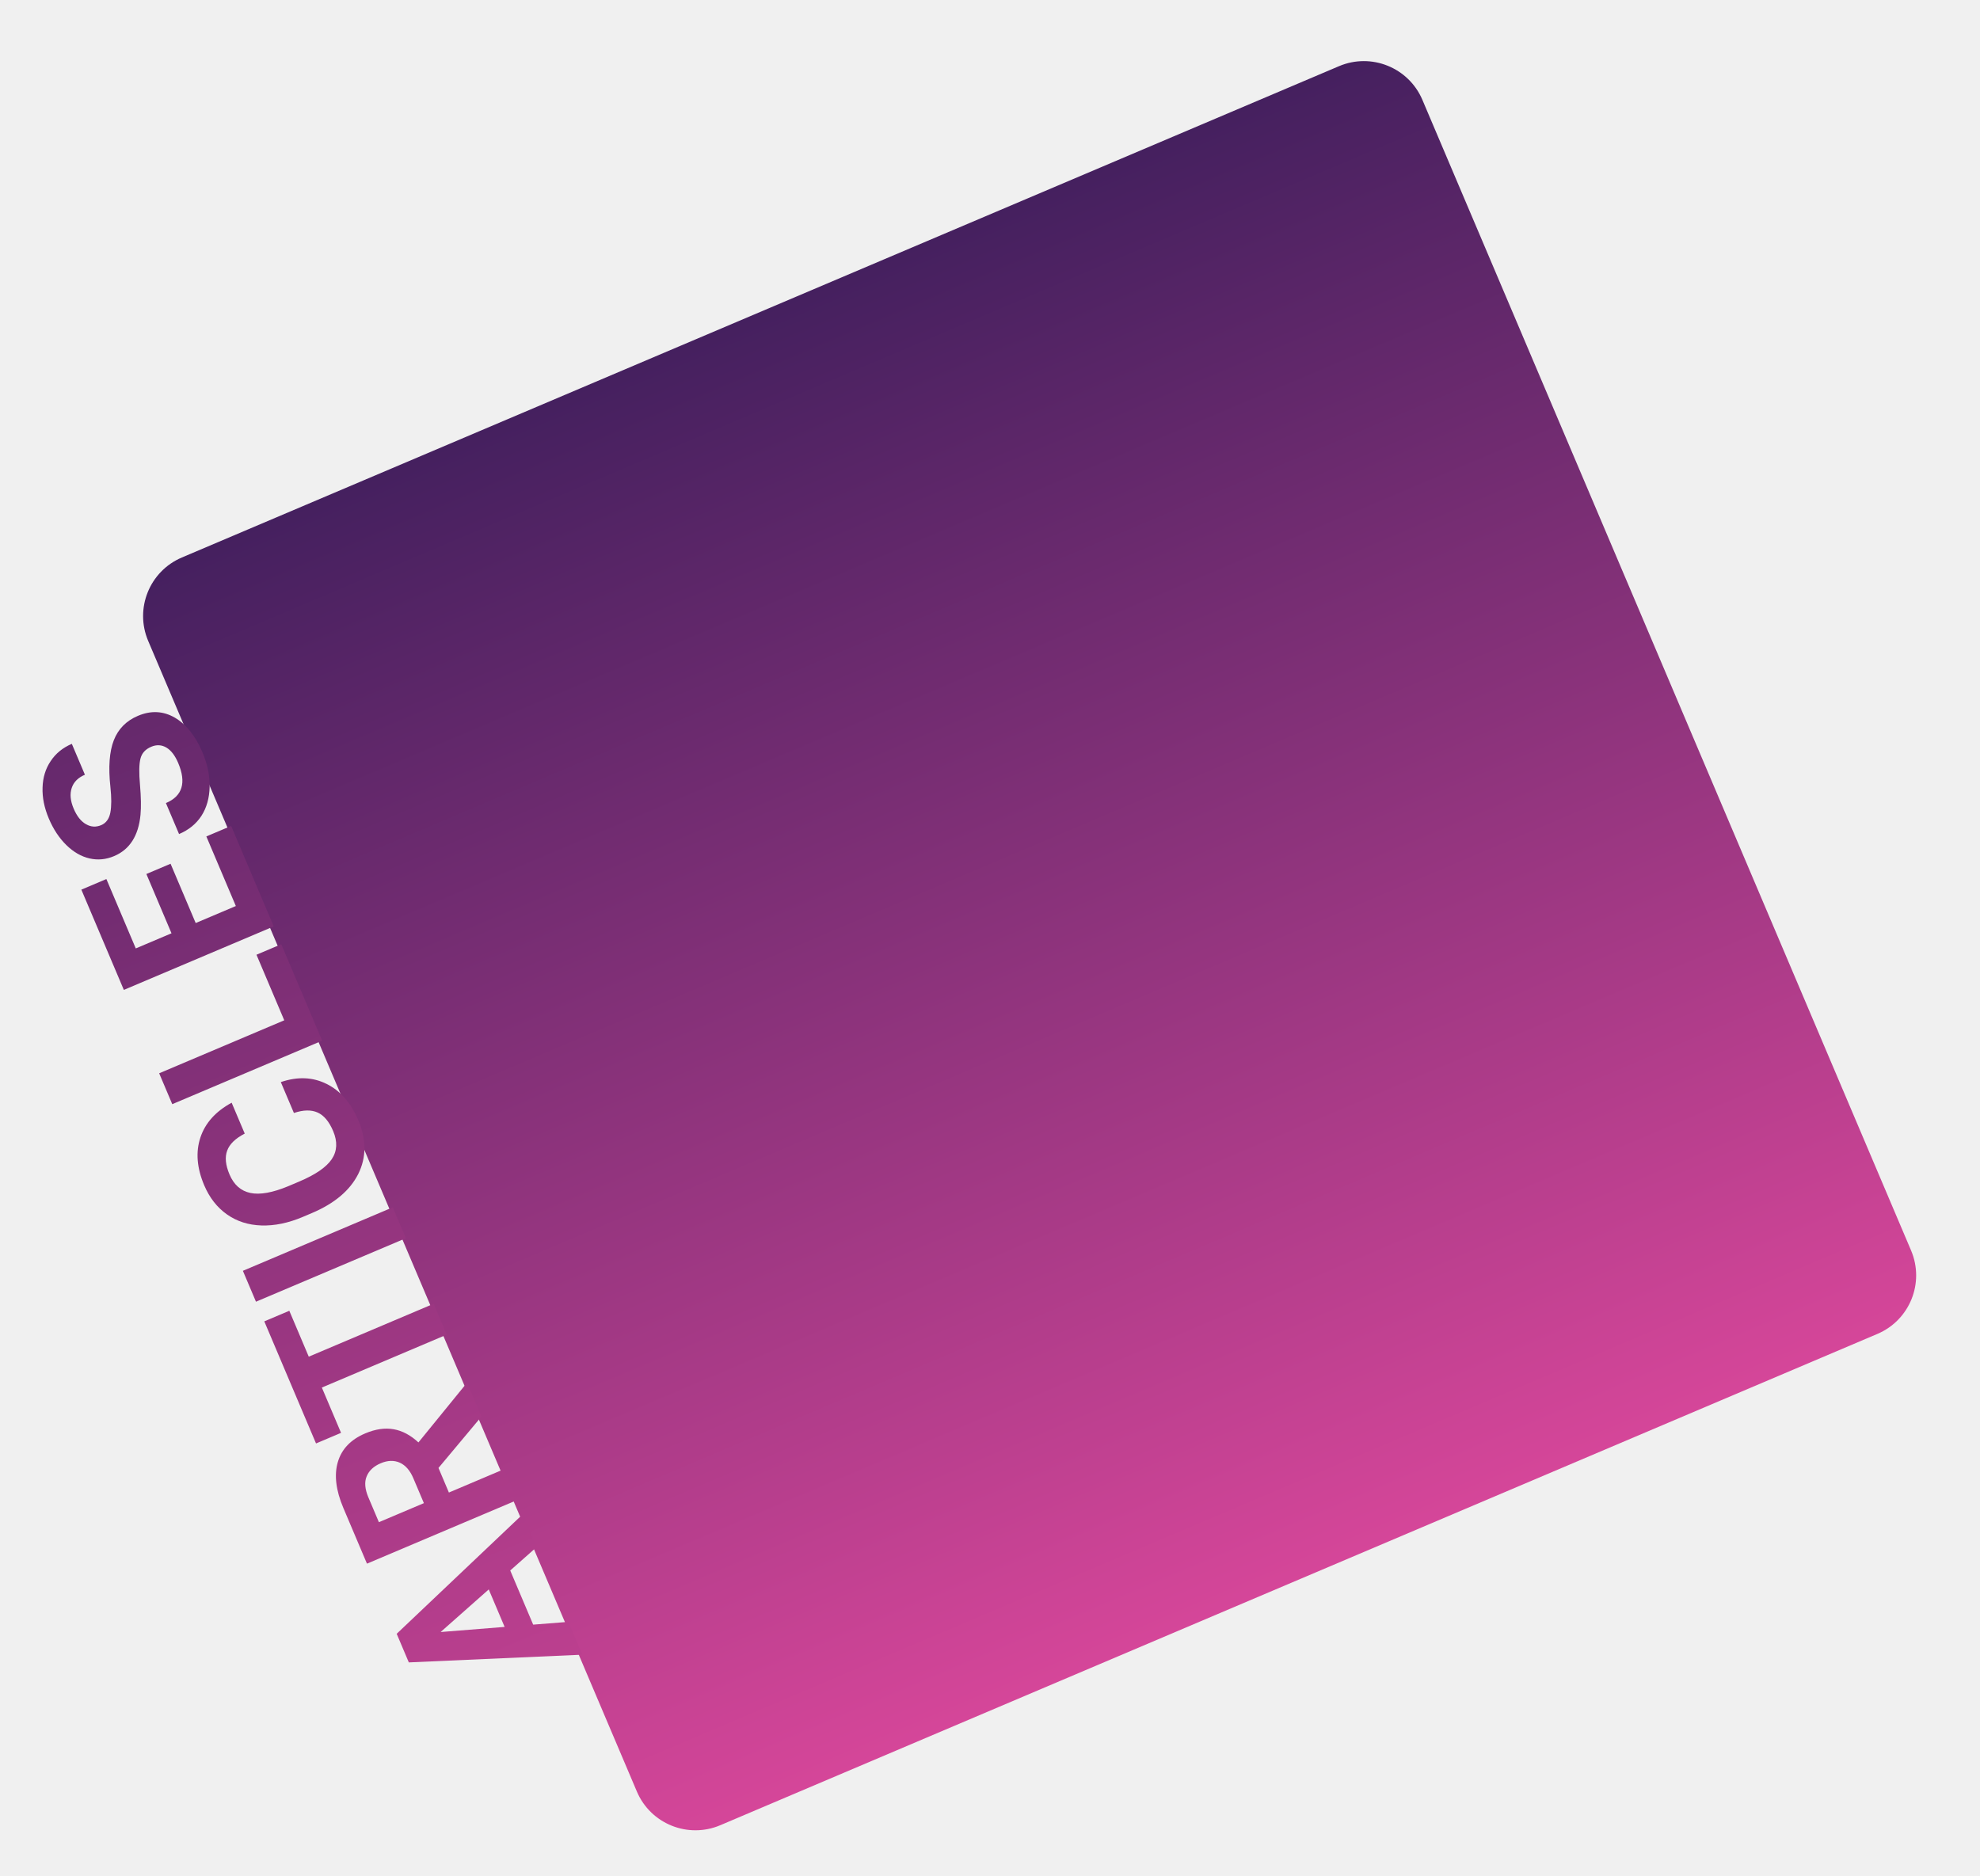
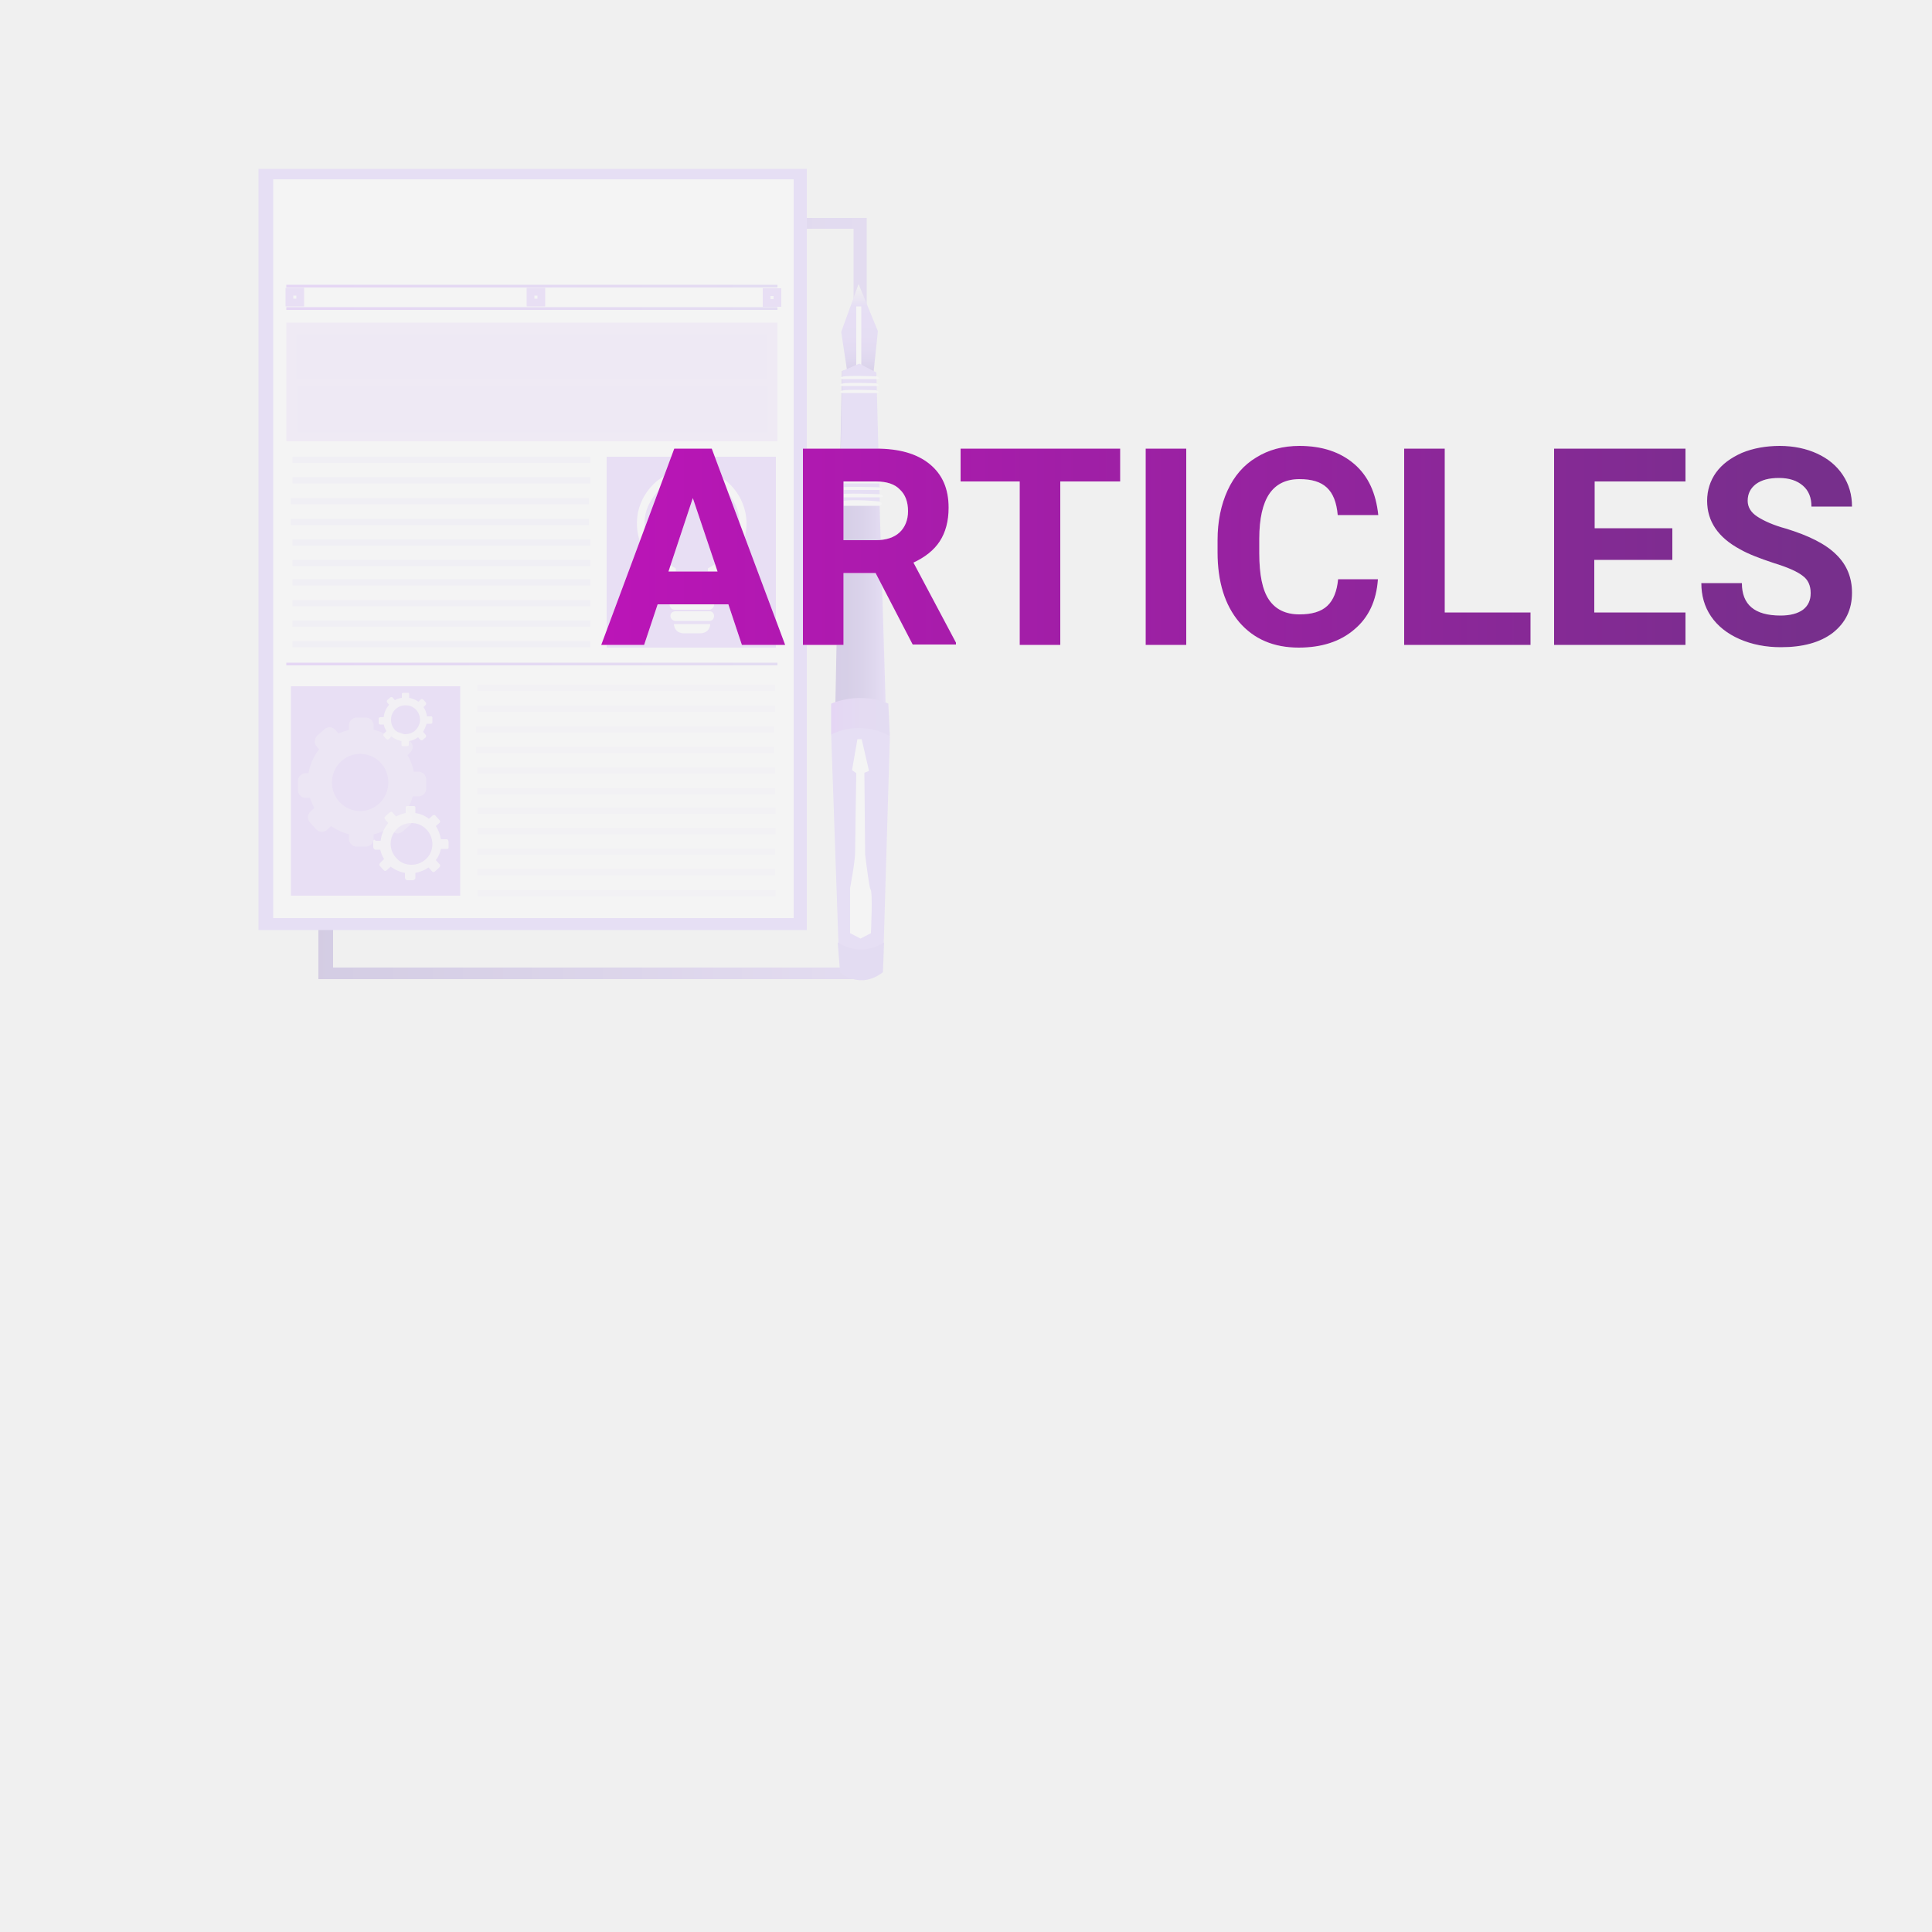
- <svg xmlns="http://www.w3.org/2000/svg" version="1.1" id="Layer_1" x="0px" y="0px" viewBox="0 0 1556.43 1474.72" style="enable-background:new 0 0 1556.43 1474.72;" xml:space="preserve">
+ <svg xmlns="http://www.w3.org/2000/svg" version="1.1" x="0px" y="0px" viewBox="0 0 500 500" style="enable-background:new 0 0 500 500;" xml:space="preserve">
  <style type="text/css">
- 	.st0{fill:url(#SVGID_1_);}
- 	.st1{fill:url(#SVGID_2_);}
+ 	.st0{opacity:0.3;}
+ 	.st1{fill:url(#SVGID_1_);}
+ 	.st2{fill:#FFFFFF;}
+ 	.st3{opacity:5.000000e-02;enable-background:new    ;}
+ 	.st4{fill:url(#SVGID_2_);}
+ 	.st5{fill:none;stroke:#D7B7FF;stroke-width:2;stroke-miterlimit:10;}
+ 	.st6{fill:#EFDFFF;}
+ 	.st7{fill:#D7B7FF;}
+ 	.st8{fill:url(#SVGID_3_);}
+ 	.st9{fill:url(#SVGID_4_);}
+ 	.st10{fill:url(#SVGID_5_);}
+ 	.st11{opacity:0.8;fill:#FFFFFF;enable-background:new    ;}
+ 	.st12{opacity:0.35;fill:#FFFFFF;stroke:#FFFFFF;stroke-width:2;stroke-miterlimit:10;enable-background:new    ;}
+ 	.st13{opacity:0.5;}
+ 	.st14{opacity:0.5;fill:url(#SVGID_6_);enable-background:new    ;}
+ 	.st15{opacity:0.5;fill:url(#SVGID_7_);enable-background:new    ;}
+ 	.st16{opacity:0.5;fill:url(#SVGID_8_);enable-background:new    ;}
+ 	.st17{opacity:0.5;fill:url(#SVGID_9_);enable-background:new    ;}
+ 	.st18{opacity:0.5;fill:url(#SVGID_10_);enable-background:new    ;}
+ 	.st19{opacity:0.5;fill:url(#SVGID_11_);enable-background:new    ;}
+ 	.st20{opacity:0.5;fill:url(#SVGID_12_);enable-background:new    ;}
+ 	.st21{opacity:0.5;fill:url(#SVGID_13_);enable-background:new    ;}
+ 	.st22{opacity:0.5;fill:url(#SVGID_14_);enable-background:new    ;}
+ 	.st23{opacity:0.5;fill:url(#SVGID_15_);enable-background:new    ;}
+ 	.st24{opacity:0.38;}
+ 	.st25{opacity:0.38;fill:url(#SVGID_16_);enable-background:new    ;}
+ 	.st26{opacity:0.38;fill:url(#SVGID_17_);enable-background:new    ;}
+ 	.st27{opacity:0.38;fill:url(#SVGID_18_);enable-background:new    ;}
+ 	.st28{opacity:0.38;fill:url(#SVGID_19_);enable-background:new    ;}
+ 	.st29{opacity:0.38;fill:url(#SVGID_20_);enable-background:new    ;}
+ 	.st30{opacity:0.38;fill:url(#SVGID_21_);enable-background:new    ;}
+ 	.st31{opacity:0.38;fill:url(#SVGID_22_);enable-background:new    ;}
+ 	.st32{opacity:0.38;fill:url(#SVGID_23_);enable-background:new    ;}
+ 	.st33{opacity:0.38;fill:url(#SVGID_24_);enable-background:new    ;}
+ 	.st34{opacity:0.38;fill:url(#SVGID_25_);enable-background:new    ;}
+ 	.st35{opacity:0.38;fill:url(#SVGID_26_);enable-background:new    ;}
+ 	.st36{fill:url(#SVGID_27_);}
+ 	.st37{fill:url(#SVGID_28_);}
+ 	.st38{fill:url(#SVGID_29_);}
+ 	.st39{fill:url(#SVGID_30_);}
+ 	.st40{fill:url(#SVGID_31_);}
+ 	.st41{fill:url(#SVGID_32_);}
+ 	.st42{opacity:0.16;fill:url(#SVGID_33_);enable-background:new    ;}
+ 	.st43{opacity:0.16;fill:url(#SVGID_34_);enable-background:new    ;}
+ 	.st44{fill:url(#SVGID_35_);}
</style>
-   <linearGradient id="SVGID_1_" gradientUnits="userSpaceOnUse" x1="668.584" y1="1434.392" x2="668.584" y2="351.592" gradientTransform="matrix(0.9204 -0.3909 -0.3909 -0.9204 543.0157 1826.77)">
-     <stop offset="0" style="stop-color:#45205F" />
-     <stop offset="1" style="stop-color:#D54699" />
-   </linearGradient>
-   <path class="st0" d="M142.96,438.29l909.58-386.26c25.42-10.79,54.77,1.06,65.57,26.48l384.15,904.61  c10.79,25.42-1.06,54.77-26.48,65.57l-909.58,386.26c-25.42,10.79-54.77-1.06-65.57-26.48L116.48,503.86  C105.68,478.44,117.54,449.08,142.96,438.29z" />
-   <linearGradient id="SVGID_2_" gradientUnits="userSpaceOnUse" x1="-28.567" y1="1501.914" x2="482.847" y2="244.892" gradientTransform="matrix(1 0 0 -1 8.410366e-06 1794.195)">
-     <stop offset="0" style="stop-color:#45205F" />
-     <stop offset="1" style="stop-color:#D54699" />
-   </linearGradient>
-   <path class="st1" d="M401.08,1234.69l18.04,42.57l27.71-2.19l10.94,25.82l-136.41,6.06l-9.53-22.5l99.14-94.03l10.94,25.81  L401.08,1234.69z M396.67,1279.04l-12.48-29.46l-37.83,33.49L396.67,1279.04z M344.68,1154.06l8.19,19.34l43.13-18.28l10.29,24.28  l-117.83,49.92l-18.55-43.78c-5.9-13.92-7.34-25.97-4.34-36.15c3-10.18,10.17-17.67,21.5-22.47c8.04-3.41,15.5-4.5,22.38-3.28  c6.8,1.19,13.3,4.65,19.47,10.36l37.35-45.89l1.13-0.48l11.04,26.06L344.68,1154.06z M333.21,1181.74l-8.3-19.59  c-2.58-6.1-6.12-10.16-10.61-12.21c-4.55-2.02-9.54-1.87-14.99,0.43c-5.56,2.35-9.25,5.8-11.09,10.33  c-1.86,4.48-1.4,9.98,1.36,16.51l8.26,19.5L333.21,1181.74z M227.42,1030.5l15.29,36.09l98.16-41.59l10.29,24.28L253,1090.87  l15.09,35.61l-19.67,8.33l-40.66-95.98L227.42,1030.5z M308.75,949.17l10.29,24.28l-117.83,49.92l-10.29-24.28L308.75,949.17z   M220.74,850.72c13.07-4.45,25.04-3.99,35.91,1.4c10.85,5.33,19.2,14.9,25.05,28.71c6.4,15.11,6.37,29.15-0.09,42.14  c-6.54,12.95-18.68,23.19-36.43,30.71l-7.2,3.05c-11.33,4.8-22.16,7.03-32.48,6.7c-10.32-0.33-19.35-3.23-27.06-8.67  c-7.79-5.48-13.77-13.13-17.93-22.95c-5.76-13.6-6.76-26.09-2.99-37.48c3.76-11.39,11.95-20.53,24.57-27.4l10.29,24.28  c-7.36,3.82-11.96,8.28-13.8,13.39c-1.92,5.08-1.3,11.34,1.85,18.78c3.43,8.09,8.91,12.93,16.45,14.51  c7.47,1.55,17.32-0.21,29.56-5.27l8.9-3.77c12.73-5.4,21.23-11.25,25.48-17.58c4.24-6.38,4.59-13.72,1.07-22.03  c-3.18-7.5-7.24-12.36-12.2-14.59c-5.03-2.26-11.25-2.14-18.65,0.36L220.74,850.72z M223.45,802.14l-21.84-51.55l19.5-8.26  l32.13,75.83l-117.83,49.92l-10.29-24.28L223.45,802.14z M134.08,679.06l19.75,46.61l31.56-13.37l-23.18-54.71l19.5-8.26  l33.46,78.99L97.35,778.24l-33.4-78.82l19.67-8.33l23.11,54.54l28.08-11.9l-19.75-46.61L134.08,679.06z M118.88,587.09  c-4.59,1.94-7.41,5.05-8.46,9.31c-1.11,4.29-1.23,11.21-0.36,20.77c0.81,9.58,0.94,17.39,0.38,23.42  c-1.56,16.44-8.46,27.26-20.71,32.45c-6.37,2.7-12.79,3.32-19.26,1.86c-6.55-1.49-12.64-4.98-18.28-10.49  c-5.66-5.55-10.27-12.51-13.81-20.88c-3.57-8.42-5.21-16.57-4.92-24.45c0.23-7.86,2.36-14.78,6.39-20.75  c4-6.02,9.54-10.53,16.61-13.53l10.29,24.28c-5.4,2.28-8.86,5.76-10.38,10.41c-1.58,4.68-1.07,10.09,1.54,16.24  c2.51,5.93,5.74,10.01,9.67,12.23c3.88,2.24,7.86,2.49,11.96,0.75c3.83-1.62,6.23-4.9,7.2-9.83c0.94-4.98,0.96-11.7,0.05-20.16  c-1.7-15.57-0.81-27.82,2.67-36.74c3.48-8.92,9.8-15.32,18.97-19.2c10.2-4.32,19.84-3.86,28.94,1.39  c9.04,5.27,16.33,14.43,21.86,27.49c3.84,9.06,5.69,18.02,5.56,26.86c-0.19,8.86-2.34,16.48-6.44,22.87  c-4.13,6.33-9.99,11.11-17.6,14.33l-10.32-24.36c13-5.51,16.21-16.03,9.63-31.57c-2.45-5.77-5.51-9.79-9.21-12.04  C127.07,585.53,123.09,585.31,118.88,587.09z" />
+   <g id="BACKGROUND">
+     <g class="st0">
+       <linearGradient id="SVGID_1_" gradientUnits="userSpaceOnUse" x1="224.3" y1="345.158" x2="82.392" y2="345.167" gradientTransform="matrix(1 0 0 -1 8.410366e-06 500.1102)">
+         <stop offset="0" style="stop-color:#D0B7FF" />
+         <stop offset="1" style="stop-color:#9980D1" />
+       </linearGradient>
+       <path class="st1" d="M82.4,56.4l141.9,0l0,197l-141.9,0L82.4,56.4z" />
+       <path class="st2" d="M86.2,59.2l134.7,0l0,191.2l-134.7,0L86.2,59.2z" />
+       <path class="st3" d="M82.4,56.4l141.9,0l0,197l-141.9,0L82.4,56.4z" />
+       <linearGradient id="SVGID_2_" gradientUnits="userSpaceOnUse" x1="-37896.328" y1="360.348" x2="-124394.688" y2="365.9" gradientTransform="matrix(1 0 0 -1 8.410366e-06 500.1102)">
+         <stop offset="0" style="stop-color:#D0B7FF" />
+         <stop offset="1" style="stop-color:#9980D1" />
+       </linearGradient>
+       <path class="st4" d="M66.9,43.7l141.9,0l0,197l-141.9,0L66.9,43.7z" />
+       <path class="st2" d="M70.7,46.4l134.7,0l0,191.2l-134.7,0L70.7,46.4z" />
+       <path class="st5" d="M198.4,75.6h2.8l0,2.8h-2.8L198.4,75.6z" />
+       <path class="st5" d="M137.3,75.5l2.8,0v2.8h-2.8V75.5z" />
+       <path class="st5" d="M74.9,75.5h2.8v2.8h-2.8V75.5z" />
+       <path class="st6" d="M74.1,83.5l127.1,0l0,30.7l-127.1,0L74.1,83.5z" />
+       <path class="st7" d="M157,118.2l43.8,0l0,49.4l-43.8,0L157,118.2z" />
+       <linearGradient id="SVGID_3_" gradientUnits="userSpaceOnUse" x1="201.243" y1="426.031" x2="74.128" y2="426.039" gradientTransform="matrix(1 0 0 -1 8.410366e-06 500.1102)">
+         <stop offset="0" style="stop-color:#C7AEF7" />
+         <stop offset="0.49" style="stop-color:#C9A6FA" />
+         <stop offset="1" style="stop-color:#CC99FF" />
+       </linearGradient>
+       <path class="st8" d="M74.1,73.7l127.1,0v0.7l-127.1,0V73.7z" />
+       <linearGradient id="SVGID_4_" gradientUnits="userSpaceOnUse" x1="201.243" y1="420.21" x2="74.128" y2="420.219" gradientTransform="matrix(1 0 0 -1 8.410366e-06 500.1102)">
+         <stop offset="0" style="stop-color:#C7AEF7" />
+         <stop offset="0.49" style="stop-color:#C9A6FA" />
+         <stop offset="1" style="stop-color:#CC99FF" />
+       </linearGradient>
+       <path class="st9" d="M74.1,79.5l127.1,0v0.7l-127.1,0V79.5z" />
+       <linearGradient id="SVGID_5_" gradientUnits="userSpaceOnUse" x1="201.237" y1="328.25" x2="74.122" y2="328.258" gradientTransform="matrix(1 0 0 -1 8.410366e-06 500.1102)">
+         <stop offset="0" style="stop-color:#C7AEF7" />
+         <stop offset="0.49" style="stop-color:#C9A6FA" />
+         <stop offset="1" style="stop-color:#CC99FF" />
+       </linearGradient>
+       <path class="st10" d="M74.1,171.5l127.1,0v0.7l-127.1,0V171.5z" />
+       <path class="st2" d="M174.6,155.2l8.9,0c0.2,0,0.3,0,0.5,0.1c0.2,0.1,0.3,0.1,0.4,0.3c0.1,0.1,0.2,0.3,0.3,0.4    c0.1,0.2,0.1,0.3,0.1,0.5c0,0.2,0,0.3-0.1,0.5c-0.1,0.2-0.2,0.3-0.3,0.4c-0.1,0.1-0.3,0.2-0.4,0.3c-0.2,0.1-0.3,0.1-0.5,0.1    l-8.9,0c-0.2,0-0.3,0-0.5-0.1c-0.2-0.1-0.3-0.1-0.4-0.3c-0.1-0.1-0.2-0.3-0.3-0.4c-0.1-0.2-0.1-0.3-0.1-0.5s0-0.3,0.1-0.5    c0.1-0.2,0.2-0.3,0.3-0.4c0.1-0.1,0.3-0.2,0.4-0.3C174.3,155.2,174.5,155.2,174.6,155.2L174.6,155.2z" />
+       <path class="st2" d="M174.8,158.2l8.9,0c0.3,0,0.6,0.1,0.8,0.4c0.2,0.2,0.3,0.5,0.3,0.8c0,0.3-0.1,0.6-0.3,0.9    c-0.2,0.2-0.5,0.4-0.8,0.4l-8.9,0c-0.3,0-0.6-0.1-0.9-0.4c-0.2-0.2-0.4-0.5-0.4-0.9c0-0.3,0.1-0.6,0.4-0.9    C174.2,158.3,174.5,158.2,174.8,158.2L174.8,158.2z" />
+       <path class="st2" d="M181.3,163.9l-4.5,0c-0.3,0-0.6-0.1-0.9-0.2c-0.3-0.1-0.6-0.3-0.8-0.5c-0.2-0.2-0.4-0.5-0.5-0.8    c-0.1-0.3-0.2-0.6-0.2-0.9l9.4,0c0,0.7-0.3,1.3-0.7,1.7S182,163.9,181.3,163.9z" />
+       <path class="st2" d="M179.1,121.3c3.2,0,6.4,1.1,8.9,3.2c2.5,2.1,4.2,4.9,4.9,8.1c0.7,3.2,0.2,6.5-1.3,9.4    c-1.5,2.9-3.9,5.2-6.9,6.5v4.3c0,0.4-0.2,0.8-0.5,1.1c-0.3,0.3-0.7,0.5-1.1,0.5l-8.2,0c-0.4,0-0.8-0.2-1.1-0.5    c-0.3-0.3-0.5-0.7-0.5-1.1v-4.3c-3-1.3-5.4-3.6-6.9-6.5c-1.5-2.9-1.9-6.2-1.3-9.4c0.7-3.2,2.4-6,4.9-8.1    C172.7,122.4,175.9,121.3,179.1,121.3L179.1,121.3z M174.9,147.1l0,3.8c0,0.8,0.5,1.4,1.1,1.4l6,0c0.6,0,1.2-0.6,1.2-1.4l0-3.8    c3.7-1.9,8.2-6.6,8.2-11.7c0-6.9-6.6-12.3-12.3-12.3c-5.7,0-12.2,5.3-12.3,12.2C166.8,140.5,171.3,145.2,174.9,147.1L174.9,147.1z    " />
+       <path class="st7" d="M75.3,177.6l43.8,0l0,54.2l-43.8,0L75.3,177.6z" />
+       <path class="st11" d="M97.4,217.6l1.1,0c0.2-1.7,0.9-3.3,2-4.6l-0.8-0.9c-0.1-0.1-0.2-0.3-0.2-0.4c0-0.2,0.1-0.3,0.2-0.4l1.1-1    c0.1-0.1,0.3-0.2,0.4-0.2c0.2,0,0.3,0.1,0.4,0.2l0.9,1c0.8-0.4,1.6-0.7,2.5-0.9v-1.3c0-0.1,0-0.2,0-0.2c0-0.1,0.1-0.1,0.1-0.2    c0.1-0.1,0.1-0.1,0.2-0.1c0.1,0,0.2,0,0.2,0l1.5,0c0.1,0,0.2,0,0.2,0c0.1,0,0.1,0.1,0.2,0.1c0.1,0.1,0.1,0.1,0.1,0.2    c0,0.1,0,0.2,0,0.2v1.3c1.3,0.2,2.5,0.7,3.5,1.5l0.9-0.8c0.1-0.1,0.3-0.2,0.4-0.2c0.2,0,0.3,0.1,0.4,0.2l1,1.1    c0.1,0.1,0.2,0.3,0.2,0.4c0,0.2-0.1,0.3-0.2,0.4l-0.9,0.8c0.7,1,1.1,2.2,1.3,3.4l1.4,0c0.1,0,0.2,0,0.2,0c0.1,0,0.1,0.1,0.2,0.1    c0.1,0.1,0.1,0.1,0.1,0.2c0,0.1,0,0.2,0.1,0.2l0,1.5c0,0.1,0,0.2,0,0.2c0,0.1-0.1,0.1-0.1,0.2c-0.1,0.1-0.1,0.1-0.2,0.1    c-0.1,0-0.2,0-0.2,0l-1.5,0c-0.2,1.1-0.7,2.1-1.3,2.9l1,1.1c0.1,0.1,0.1,0.1,0.1,0.2c0,0.1,0,0.2,0,0.2c0,0.1,0,0.2-0.1,0.2    c0,0.1-0.1,0.1-0.1,0.2l-1.1,1c-0.1,0.1-0.3,0.2-0.4,0.2c-0.2,0-0.3-0.1-0.4-0.2l-0.9-1c-1,0.7-2.2,1.2-3.4,1.4v1.3    c0,0.2-0.1,0.3-0.2,0.4c-0.1,0.1-0.3,0.2-0.4,0.2h-1.5c-0.2,0-0.3-0.1-0.4-0.2c-0.1-0.1-0.2-0.3-0.2-0.4v-1.3    c-1.3-0.2-2.6-0.8-3.7-1.6l-1,0.9c-0.1,0.1-0.3,0.2-0.4,0.2c-0.2,0-0.3-0.1-0.4-0.2l-1-1.1c-0.1-0.1-0.1-0.1-0.1-0.2    c0-0.1,0-0.2,0-0.2c0-0.1,0-0.2,0.1-0.2c0-0.1,0.1-0.1,0.1-0.2l1-1c-0.5-0.7-0.8-1.6-1-2.4l-1.2,0c-0.2,0-0.3-0.1-0.4-0.2    c-0.1-0.1-0.2-0.3-0.2-0.4l0-1.5c0-0.1,0-0.2,0-0.2c0-0.1,0.1-0.1,0.1-0.2c0.1-0.1,0.1-0.1,0.2-0.1    C97.2,217.6,97.3,217.6,97.4,217.6L97.4,217.6z M106.5,223.8c1.1,0,2.1-0.3,3-0.9c0.9-0.6,1.6-1.4,2-2.4c0.4-1,0.5-2.1,0.3-3.1    c-0.2-1-0.7-2-1.5-2.8c-0.8-0.8-1.7-1.3-2.8-1.5c-1-0.2-2.1-0.1-3.1,0.3c-1,0.4-1.8,1.1-2.4,2c-0.6,0.9-0.9,1.9-0.9,3    c0,1.4,0.6,2.8,1.6,3.8C103.7,223.3,105.1,223.8,106.5,223.8L106.5,223.8z" />
+       <path class="st12" d="M79,201.1l1.7,0c0.3-2.7,1.4-5.2,3.2-7.2l-1.2-1.4c-0.2-0.2-0.3-0.4-0.2-0.7c0-0.3,0.1-0.5,0.3-0.7l1.8-1.6    c0.1-0.1,0.2-0.2,0.3-0.2c0.1,0,0.2-0.1,0.4-0.1c0.1,0,0.2,0,0.4,0.1c0.1,0.1,0.2,0.1,0.3,0.2l1.4,1.6c1.2-0.7,2.5-1.1,3.9-1.4v-2    c0-0.3,0.1-0.5,0.3-0.7c0.2-0.2,0.4-0.3,0.7-0.3l2.4,0c0.1,0,0.2,0,0.4,0.1c0.1,0,0.2,0.1,0.3,0.2c0.1,0.1,0.2,0.2,0.2,0.3    c0,0.1,0.1,0.2,0.1,0.4l0,2c2,0.3,3.8,1.1,5.4,2.4l1.4-1.3c0.1-0.1,0.2-0.2,0.3-0.2c0.1,0,0.2-0.1,0.4-0.1c0.1,0,0.2,0,0.4,0.1    c0.1,0.1,0.2,0.1,0.3,0.2l1.6,1.8c0.2,0.2,0.3,0.4,0.3,0.7c0,0.3-0.1,0.5-0.3,0.7l-1.3,1.3c1.1,1.6,1.8,3.5,2,5.4l2.1,0    c0.1,0,0.3,0,0.4,0.1c0.1,0,0.2,0.1,0.3,0.2c0.1,0.1,0.2,0.2,0.2,0.3c0,0.1,0.1,0.2,0.1,0.4l0,2.4c0,0.3-0.1,0.5-0.3,0.7    c-0.2,0.2-0.4,0.3-0.7,0.3l-2.3,0c-0.3,1.7-1,3.2-2,4.6l1.5,1.7c0.2,0.2,0.3,0.4,0.2,0.7c0,0.3-0.1,0.5-0.3,0.7l-1.8,1.6    c-0.1,0.1-0.2,0.2-0.3,0.2c-0.1,0-0.2,0.1-0.4,0.1c-0.1,0-0.2,0-0.4-0.1c-0.1-0.1-0.2-0.1-0.3-0.2l-1.3-1.5    c-1.5,1.1-3.3,1.9-5.2,2.2v2c0,0.1,0,0.2-0.1,0.4c0,0.1-0.1,0.2-0.2,0.3c-0.1,0.1-0.2,0.2-0.3,0.2c-0.1,0-0.2,0.1-0.4,0.1l-2.4,0    c-0.3,0-0.5-0.1-0.7-0.3s-0.3-0.4-0.3-0.7v-2c-2.1-0.4-4-1.3-5.7-2.6l-1.6,1.5c-0.1,0.1-0.2,0.2-0.3,0.2c-0.1,0-0.2,0.1-0.4,0.1    c-0.1,0-0.2,0-0.4-0.1c-0.1-0.1-0.2-0.1-0.3-0.2l-1.6-1.8c-0.2-0.2-0.3-0.4-0.3-0.7c0-0.3,0.1-0.5,0.3-0.7l1.6-1.5    c-0.7-1.2-1.3-2.5-1.6-3.8l-1.9,0c-0.3,0-0.5-0.1-0.7-0.3c-0.2-0.2-0.3-0.4-0.3-0.7l0-2.4c0-0.3,0.1-0.5,0.3-0.7    C78.5,201.3,78.8,201.1,79,201.1z M93.2,210.9c4.6,0,8.3-3.8,8.3-8.4c0-4.7-3.7-8.4-8.3-8.4c-4.6,0-8.3,3.8-8.3,8.4    C84.9,207.1,88.6,210.9,93.2,210.9L93.2,210.9z" />
+       <path class="st11" d="M98.5,185.6l0.8,0c0.1-1.2,0.6-2.3,1.4-3.2l-0.5-0.6c-0.1-0.1-0.1-0.2-0.1-0.3c0-0.1,0.1-0.2,0.1-0.3    l0.8-0.7c0,0,0.1-0.1,0.1-0.1c0.1,0,0.1,0,0.2,0c0.1,0,0.1,0,0.2,0c0.1,0,0.1,0.1,0.1,0.1l0.6,0.7c0.5-0.3,1.1-0.5,1.8-0.6v-0.9    c0-0.1,0-0.1,0-0.2c0-0.1,0.1-0.1,0.1-0.1c0,0,0.1-0.1,0.1-0.1c0.1,0,0.1,0,0.2,0h1.1c0.1,0,0.1,0,0.2,0c0.1,0,0.1,0.1,0.1,0.1    c0,0,0.1,0.1,0.1,0.1c0,0.1,0,0.1,0,0.2v0.9c0.9,0.2,1.7,0.5,2.4,1l0.6-0.6c0.1-0.1,0.2-0.1,0.3-0.1c0.1,0,0.2,0.1,0.3,0.1    l0.7,0.8c0.1,0.1,0.1,0.2,0.1,0.3c0,0.1-0.1,0.2-0.1,0.3l-0.6,0.6c0.5,0.7,0.8,1.5,0.9,2.4l1,0c0.1,0,0.1,0,0.2,0    c0.1,0,0.1,0.1,0.1,0.1c0,0,0.1,0.1,0.1,0.1c0,0.1,0,0.1,0,0.2l0,1.1c0,0.1,0,0.2-0.1,0.3c-0.1,0.1-0.2,0.1-0.3,0.1l-1.1,0    c-0.2,0.7-0.5,1.4-0.9,2.1l0.7,0.8c0.1,0.1,0.1,0.2,0.1,0.3c0,0.1-0.1,0.2-0.1,0.3l-0.8,0.7c-0.1,0.1-0.2,0.1-0.3,0.1    c-0.1,0-0.2-0.1-0.3-0.1l-0.6-0.7c-0.7,0.5-1.5,0.9-2.4,1v0.9c0,0.1,0,0.2-0.1,0.3c-0.1,0.1-0.2,0.1-0.3,0.1h-1.1    c-0.1,0-0.2,0-0.3-0.1c-0.1-0.1-0.1-0.2-0.1-0.3v-0.9c-0.9-0.2-1.8-0.6-2.6-1.2l-0.7,0.7c-0.1,0.1-0.2,0.1-0.3,0.1    c-0.1,0-0.2-0.1-0.3-0.1l-0.7-0.8c-0.1-0.1-0.1-0.2-0.1-0.3c0-0.1,0.1-0.2,0.1-0.3l0.7-0.7c-0.3-0.5-0.6-1.1-0.7-1.7l-0.9,0    c-0.1,0-0.2,0-0.3-0.1c-0.1-0.1-0.1-0.2-0.1-0.3l0-1.1c0-0.1,0-0.2,0.1-0.3C98.3,185.6,98.4,185.6,98.5,185.6z M104.9,190    c0.7,0,1.5-0.2,2.1-0.6c0.6-0.4,1.1-1,1.4-1.7c0.3-0.7,0.4-1.4,0.2-2.2c-0.1-0.7-0.5-1.4-1-1.9c-0.5-0.5-1.2-0.9-1.9-1    c-0.7-0.1-1.5-0.1-2.2,0.2c-0.7,0.3-1.3,0.8-1.7,1.4c-0.4,0.6-0.6,1.3-0.6,2.1c0,1,0.4,2,1.1,2.7C103,189.6,103.9,190,104.9,190    L104.9,190z" />
+       <g class="st13">
+         <linearGradient id="SVGID_6_" gradientUnits="userSpaceOnUse" x1="-39106.438" y1="383.676" x2="-64659.809" y2="385.356" gradientTransform="matrix(1 0 0 -1 8.410366e-06 500.1102)">
+           <stop offset="0" style="stop-color:#D0B7FF" />
+           <stop offset="1" style="stop-color:#9980D1" />
+         </linearGradient>
+         <path class="st14" d="M75.7,118.2l77.1,0l0,1.6l-77.1,0L75.7,118.2z" />
+         <linearGradient id="SVGID_7_" gradientUnits="userSpaceOnUse" x1="-39106.438" y1="378.328" x2="-64659.805" y2="380.009" gradientTransform="matrix(1 0 0 -1 8.410366e-06 500.1102)">
+           <stop offset="0" style="stop-color:#D0B7FF" />
+           <stop offset="1" style="stop-color:#9980D1" />
+         </linearGradient>
+         <path class="st15" d="M75.7,123.5l77.1,0l0,1.6l-77.1,0L75.7,123.5z" />
+         <linearGradient id="SVGID_8_" gradientUnits="userSpaceOnUse" x1="-39238.781" y1="372.991" x2="-64791.875" y2="374.672" gradientTransform="matrix(1 0 0 -1 8.410366e-06 500.1102)">
+           <stop offset="0" style="stop-color:#D0B7FF" />
+           <stop offset="1" style="stop-color:#9980D1" />
+         </linearGradient>
+         <path class="st16" d="M152.4,130.5l-77.1,0l0-1.6l77.1,0V130.5z" />
+         <linearGradient id="SVGID_9_" gradientUnits="userSpaceOnUse" x1="-39238.777" y1="367.644" x2="-64791.871" y2="369.324" gradientTransform="matrix(1 0 0 -1 8.410366e-06 500.1102)">
+           <stop offset="0" style="stop-color:#D0B7FF" />
+           <stop offset="1" style="stop-color:#9980D1" />
+         </linearGradient>
+         <path class="st17" d="M152.4,135.9l-77.1,0v-1.6l77.1,0V135.9z" />
+         <linearGradient id="SVGID_10_" gradientUnits="userSpaceOnUse" x1="-39106.48" y1="362.287" x2="-64659.848" y2="363.968" gradientTransform="matrix(1 0 0 -1 8.410366e-06 500.1102)">
+           <stop offset="0" style="stop-color:#D0B7FF" />
+           <stop offset="1" style="stop-color:#9980D1" />
+         </linearGradient>
+         <path class="st18" d="M75.7,139.6l77.1,0v1.6l-77.1,0V139.6z" />
+         <linearGradient id="SVGID_11_" gradientUnits="userSpaceOnUse" x1="-39106.48" y1="356.942" x2="-64659.812" y2="358.623" gradientTransform="matrix(1 0 0 -1 8.410366e-06 500.1102)">
+           <stop offset="0" style="stop-color:#D0B7FF" />
+           <stop offset="1" style="stop-color:#9980D1" />
+         </linearGradient>
+         <path class="st19" d="M75.7,144.9l77.1,0v1.6l-77.1,0V144.9z" />
+         <linearGradient id="SVGID_12_" gradientUnits="userSpaceOnUse" x1="-39106.477" y1="352.006" x2="-64659.809" y2="353.687" gradientTransform="matrix(1 0 0 -1 8.410366e-06 500.1102)">
+           <stop offset="0" style="stop-color:#D0B7FF" />
+           <stop offset="1" style="stop-color:#9980D1" />
+         </linearGradient>
+         <path class="st20" d="M152.8,151.5l-77.1,0v-1.6l77.1,0V151.5z" />
+         <linearGradient id="SVGID_13_" gradientUnits="userSpaceOnUse" x1="-39106.457" y1="346.659" x2="-64659.789" y2="348.34" gradientTransform="matrix(1 0 0 -1 8.410366e-06 500.1102)">
+           <stop offset="0" style="stop-color:#D0B7FF" />
+           <stop offset="1" style="stop-color:#9980D1" />
+         </linearGradient>
+         <path class="st21" d="M152.8,156.9l-77.1,0v-1.6l77.1,0L152.8,156.9z" />
+         <linearGradient id="SVGID_14_" gradientUnits="userSpaceOnUse" x1="-39106.457" y1="341.311" x2="-64659.789" y2="342.992" gradientTransform="matrix(1 0 0 -1 8.410366e-06 500.1102)">
+           <stop offset="0" style="stop-color:#D0B7FF" />
+           <stop offset="1" style="stop-color:#9980D1" />
+         </linearGradient>
+         <path class="st22" d="M75.7,160.6l77.1,0l0,1.6l-77.1,0L75.7,160.6z" />
+         <linearGradient id="SVGID_15_" gradientUnits="userSpaceOnUse" x1="-39106.453" y1="335.966" x2="-64659.785" y2="337.647" gradientTransform="matrix(1 0 0 -1 8.410366e-06 500.1102)">
+           <stop offset="0" style="stop-color:#D0B7FF" />
+           <stop offset="1" style="stop-color:#9980D1" />
+         </linearGradient>
+         <path class="st23" d="M75.7,165.9l77.1,0l0,1.6l-77.1,0L75.7,165.9z" />
+       </g>
+       <g class="st24">
+         <linearGradient id="SVGID_16_" gradientUnits="userSpaceOnUse" x1="-23206.791" y1="323.587" x2="-48760.043" y2="325.267" gradientTransform="matrix(1 0 0 -1 8.410366e-06 500.1102)">
+           <stop offset="0" style="stop-color:#D0B7FF" />
+           <stop offset="1" style="stop-color:#9980D1" />
+         </linearGradient>
+         <path class="st25" d="M123.5,177.2l77.1,0l0,1.6l-77.1,0L123.5,177.2z" />
+         <linearGradient id="SVGID_17_" gradientUnits="userSpaceOnUse" x1="-23206.828" y1="318.239" x2="-48760.039" y2="319.92" gradientTransform="matrix(1 0 0 -1 8.410366e-06 500.1102)">
+           <stop offset="0" style="stop-color:#D0B7FF" />
+           <stop offset="1" style="stop-color:#9980D1" />
+         </linearGradient>
+         <path class="st26" d="M123.5,182.6l77.1,0v1.6l-77.1,0V182.6z" />
+         <linearGradient id="SVGID_18_" gradientUnits="userSpaceOnUse" x1="28377.83" y1="309.504" x2="53931.281" y2="307.826" gradientTransform="matrix(1 0 0 -1 8.410366e-06 500.1102)">
+           <stop offset="0" style="stop-color:#D0B7FF" />
+           <stop offset="1" style="stop-color:#9980D1" />
+         </linearGradient>
+         <path class="st27" d="M200.3,189.6l-77.1,0v-1.6l77.1,0V189.6z" />
+         <linearGradient id="SVGID_19_" gradientUnits="userSpaceOnUse" x1="28377.834" y1="304.158" x2="53930.887" y2="302.481" gradientTransform="matrix(1 0 0 -1 8.410366e-06 500.1102)">
+           <stop offset="0" style="stop-color:#D0B7FF" />
+           <stop offset="1" style="stop-color:#9980D1" />
+         </linearGradient>
+         <path class="st28" d="M200.3,194.9l-77.1,0v-1.6l77.1,0L200.3,194.9z" />
+         <linearGradient id="SVGID_20_" gradientUnits="userSpaceOnUse" x1="-23206.82" y1="302.198" x2="-48760.031" y2="303.879" gradientTransform="matrix(1 0 0 -1 8.410366e-06 500.1102)">
+           <stop offset="0" style="stop-color:#D0B7FF" />
+           <stop offset="1" style="stop-color:#9980D1" />
+         </linearGradient>
+         <path class="st29" d="M123.5,198.6l77.1,0l0,1.6l-77.1,0V198.6z" />
+         <linearGradient id="SVGID_21_" gradientUnits="userSpaceOnUse" x1="-23206.818" y1="296.853" x2="-48760.027" y2="298.534" gradientTransform="matrix(1 0 0 -1 8.410366e-06 500.1102)">
+           <stop offset="0" style="stop-color:#D0B7FF" />
+           <stop offset="1" style="stop-color:#9980D1" />
+         </linearGradient>
+         <path class="st30" d="M123.5,204l77.1,0l0,1.6l-77.1,0V204z" />
+         <linearGradient id="SVGID_22_" gradientUnits="userSpaceOnUse" x1="28509.357" y1="288.514" x2="54062.566" y2="286.833" gradientTransform="matrix(1 0 0 -1 8.410366e-06 500.1102)">
+           <stop offset="0" style="stop-color:#D0B7FF" />
+           <stop offset="1" style="stop-color:#9980D1" />
+         </linearGradient>
+         <path class="st31" d="M200.7,210.6l-77.1,0l0-1.6l77.1,0V210.6z" />
+         <linearGradient id="SVGID_23_" gradientUnits="userSpaceOnUse" x1="28509.359" y1="283.169" x2="54062.57" y2="281.488" gradientTransform="matrix(1 0 0 -1 8.410366e-06 500.1102)">
+           <stop offset="0" style="stop-color:#D0B7FF" />
+           <stop offset="1" style="stop-color:#9980D1" />
+         </linearGradient>
+         <path class="st32" d="M200.7,215.9l-77.1,0v-1.6l77.1,0V215.9z" />
+         <linearGradient id="SVGID_24_" gradientUnits="userSpaceOnUse" x1="-23206.81" y1="281.222" x2="-48760.02" y2="282.903" gradientTransform="matrix(1 0 0 -1 8.410366e-06 500.1102)">
+           <stop offset="0" style="stop-color:#D0B7FF" />
+           <stop offset="1" style="stop-color:#9980D1" />
+         </linearGradient>
+         <path class="st33" d="M123.5,219.6l77.1,0v1.6l-77.1,0V219.6z" />
+         <linearGradient id="SVGID_25_" gradientUnits="userSpaceOnUse" x1="-23206.809" y1="275.877" x2="-48760.02" y2="277.558" gradientTransform="matrix(1 0 0 -1 8.410366e-06 500.1102)">
+           <stop offset="0" style="stop-color:#D0B7FF" />
+           <stop offset="1" style="stop-color:#9980D1" />
+         </linearGradient>
+         <path class="st34" d="M123.5,224.9l77.1,0v1.6l-77.1,0V224.9z" />
+         <linearGradient id="SVGID_26_" gradientUnits="userSpaceOnUse" x1="-23195.223" y1="270.396" x2="-48748.516" y2="272.076" gradientTransform="matrix(1 0 0 -1 8.410366e-06 500.1102)">
+           <stop offset="0" style="stop-color:#D0B7FF" />
+           <stop offset="1" style="stop-color:#9980D1" />
+         </linearGradient>
+         <path class="st35" d="M123.6,230.4l77.1,0v1.6l-77.1,0V230.4z" />
+       </g>
+       <linearGradient id="SVGID_27_" gradientUnits="userSpaceOnUse" x1="222.477" y1="403.006" x2="222.479" y2="426.611" gradientTransform="matrix(1 0 0 -1 8.410366e-06 500.1102)">
+         <stop offset="0" style="stop-color:#9980D1" />
+         <stop offset="6.000000e-02" style="stop-color:#A78EDC" />
+         <stop offset="0.16" style="stop-color:#B9A0EC" />
+         <stop offset="0.28" style="stop-color:#C6ADF7" />
+         <stop offset="0.44" style="stop-color:#CEB5FD" />
+         <stop offset="0.76" style="stop-color:#D0B7FF" />
+         <stop offset="0.83" style="stop-color:#DDCDFA" />
+         <stop offset="0.94" style="stop-color:#ECE8F4" />
+         <stop offset="1" style="stop-color:#F2F2F2" />
+       </linearGradient>
+       <path class="st36" d="M226,97.1l1.2-11.4l-5-12.2l-4.5,12.4l1.7,11.2l3.2-1.5L226,97.1z" />
+       <path class="st2" d="M221.6,79.3h1.3l0,15.3h-1.3L221.6,79.3z" />
+       <linearGradient id="SVGID_28_" gradientUnits="userSpaceOnUse" x1="229.245" y1="361.677" x2="216.234" y2="361.678" gradientTransform="matrix(1 0 0 -1 8.410366e-06 500.1102)">
+         <stop offset="0" style="stop-color:#D0B7FF" />
+         <stop offset="0.2" style="stop-color:#BCA3EE" />
+         <stop offset="0.46" style="stop-color:#A990DE" />
+         <stop offset="0.73" style="stop-color:#9D84D4" />
+         <stop offset="1" style="stop-color:#9980D1" />
+       </linearGradient>
+       <path class="st37" d="M229.2,181.8c0,0-7.9-1.7-13,0l1.7-85.8l4.8-1l3.9,1.4L229.2,181.8z" />
+       <linearGradient id="SVGID_29_" gradientUnits="userSpaceOnUse" x1="-1728.534" y1="387.872" x2="-2196.42" y2="387.872" gradientTransform="matrix(1 0 0 -1 8.410366e-06 500.1102)">
+         <stop offset="0" style="stop-color:#D0B7FF" />
+         <stop offset="0.2" style="stop-color:#BCA3EE" />
+         <stop offset="0.46" style="stop-color:#A990DE" />
+         <stop offset="0.73" style="stop-color:#9D84D4" />
+         <stop offset="1" style="stop-color:#9980D1" />
+       </linearGradient>
+       <path class="st38" d="M227.7,130.3l-10.4,0l0.7-34.3l4.4-1.9l4.4,2.3L227.7,130.3z" />
+       <path class="st2" d="M227.8,129.8c0,0-7.3-0.8-10.7,0l0.5,0.6l9.6,0L227.8,129.8z" />
+       <path class="st2" d="M227.7,130.9l-10.6,0c0,0-0.8-0.6,0-1.1l10.6,0C227.7,129.8,228.7,130.4,227.7,130.9z" />
+       <path class="st2" d="M227.8,128.7l-11,0c0,0-1.3-0.2,0-0.7c1.3-0.5,10.8-0.1,10.8-0.1S229.6,128.5,227.8,128.7z" />
+       <path class="st2" d="M227.6,126.8l-10.5,0c0,0-1.3-0.2,0-0.6c1.3-0.4,10.3-0.1,10.3-0.1S229.2,126.7,227.6,126.8z" />
+       <path class="st2" d="M227.6,125.1l-10.5,0c0,0-1.3-0.2,0-0.6c1.3-0.4,10.3-0.1,10.3-0.1S229.2,125,227.6,125.1z" />
+       <path class="st2" d="M226.8,101.7l-8.9,0c0,0-1.1-0.2,0-0.6c1.1-0.4,8.8-0.1,8.8-0.1S228.2,101.6,226.8,101.7z" />
+       <path class="st2" d="M226.8,99.9l-8.9,0c0,0-1.1-0.2,0-0.6c1.1-0.4,8.8-0.1,8.8-0.1S228.2,99.8,226.8,99.9z" />
+       <path class="st2" d="M226.9,98.1l-8.9,0c0,0-1.1-0.2,0-0.6c1.1-0.4,8.8-0.1,8.8-0.1S228.3,98,226.9,98.1z" />
+       <linearGradient id="SVGID_30_" gradientUnits="userSpaceOnUse" x1="-2443.961" y1="283.558" x2="-3430.007" y2="283.558" gradientTransform="matrix(1 0 0 -1 8.410366e-06 500.1102)">
+         <stop offset="0" style="stop-color:#D0B7FF" />
+         <stop offset="0.2" style="stop-color:#BCA3EE" />
+         <stop offset="0.46" style="stop-color:#A990DE" />
+         <stop offset="0.73" style="stop-color:#9D84D4" />
+         <stop offset="1" style="stop-color:#9980D1" />
+       </linearGradient>
+       <path class="st39" d="M230.3,190.7c0,0-3.6-8.4-15.2-0.7l1.9,54.4c0,0,6.5,4.5,11.7,0L230.3,190.7z" />
+       <linearGradient id="SVGID_31_" gradientUnits="userSpaceOnUse" x1="230.27" y1="314.545" x2="215.118" y2="314.546" gradientTransform="matrix(1 0 0 -1 8.410366e-06 500.1102)">
+         <stop offset="0" style="stop-color:#C7AEF7" />
+         <stop offset="0.47" style="stop-color:#C8ABF8" />
+         <stop offset="0.81" style="stop-color:#CAA2FC" />
+         <stop offset="1" style="stop-color:#CC99FF" />
+       </linearGradient>
+       <path class="st40" d="M230.3,190.5l-0.4-8.4c0,0-6.5-3.3-14.8,0l0,8C215.1,190.1,222.2,186,230.3,190.5z" />
+       <path class="st2" d="M225.4,241.5l-2.7,1.4l-2.7-1.4l0-11.7c0,0,1.3-6.8,1.3-9.2c0-2.4,0.3-20.5,0.3-20.5l-1.1-0.8l1.4-8h1.1    l1.9,8.2l-1.2,0.5l0.2,21.1c0,0,1,8.6,1.4,9.1C225.9,230.7,225.4,241.5,225.4,241.5z" />
+       <linearGradient id="SVGID_32_" gradientUnits="userSpaceOnUse" x1="-1961.14" y1="251.435" x2="-2580.051" y2="251.474" gradientTransform="matrix(1 0 0 -1 8.410366e-06 500.1102)">
+         <stop offset="0" style="stop-color:#C7AEF7" />
+         <stop offset="0.47" style="stop-color:#C8ABF8" />
+         <stop offset="0.81" style="stop-color:#CAA2FC" />
+         <stop offset="1" style="stop-color:#CC99FF" />
+       </linearGradient>
+       <path class="st41" d="M228.8,243.9c0,0-5.5,4.1-12,0l0.6,7.7c0,0,5.1,4.7,11.1,0L228.8,243.9z" />
+       <linearGradient id="SVGID_33_" gradientUnits="userSpaceOnUse" x1="-37912.434" y1="410.262" x2="-101592.914" y2="414.451" gradientTransform="matrix(1 0 0 -1 8.410366e-06 500.1102)">
+         <stop offset="0" style="stop-color:#D0B7FF" />
+         <stop offset="0.2" style="stop-color:#BCA3EE" />
+         <stop offset="0.46" style="stop-color:#A990DE" />
+         <stop offset="0.73" style="stop-color:#9D84D4" />
+         <stop offset="1" style="stop-color:#9980D1" />
+       </linearGradient>
+       <path class="st42" d="M76.7,86.5l121.8,0l0,11.6l-121.8,0L76.7,86.5z" />
+       <linearGradient id="SVGID_34_" gradientUnits="userSpaceOnUse" x1="-37790.438" y1="396.624" x2="-101470.914" y2="400.796" gradientTransform="matrix(1 0 0 -1 8.410366e-06 500.1102)">
+         <stop offset="0" style="stop-color:#D0B7FF" />
+         <stop offset="0.2" style="stop-color:#BCA3EE" />
+         <stop offset="0.46" style="stop-color:#A990DE" />
+         <stop offset="0.73" style="stop-color:#9D84D4" />
+         <stop offset="1" style="stop-color:#9980D1" />
+       </linearGradient>
+       <path class="st43" d="M76.9,100l121.8,0l0,11.9l-121.8,0L76.9,100z" />
+     </g>
+     <path class="st2" d="M188.5,156.4h-18.3l-3.5,10.5h-11.1l18.9-50.8h9.7l19,50.8H192L188.5,156.4z M173,147.9h12.7l-6.4-19   L173,147.9z M226.6,148.3h-8.3v18.6h-10.5v-50.8h18.9c6,0,10.6,1.3,13.9,4c3.3,2.7,4.9,6.4,4.9,11.3c0,3.5-0.8,6.4-2.3,8.7   c-1.5,2.3-3.8,4.1-6.8,5.5l11,20.7v0.5h-11.2L226.6,148.3z M218.3,139.8h8.4c2.6,0,4.7-0.7,6.1-2c1.4-1.3,2.2-3.2,2.2-5.5   c0-2.4-0.7-4.3-2.1-5.6c-1.3-1.4-3.4-2.1-6.2-2.1h-8.4V139.8z M289.9,124.6h-15.5v42.3h-10.5v-42.3h-15.3v-8.5h41.3V124.6z    M307,166.9h-10.5v-50.8H307V166.9z M356.6,150c-0.4,5.5-2.4,9.8-6.1,12.9c-3.6,3.1-8.4,4.7-14.4,4.7c-6.5,0-11.6-2.2-15.4-6.6   c-3.7-4.4-5.6-10.4-5.6-18.1v-3.1c0-4.9,0.9-9.2,2.6-12.9c1.7-3.7,4.2-6.6,7.4-8.5c3.2-2,6.9-3,11.2-3c5.9,0,10.6,1.6,14.2,4.7   c3.6,3.1,5.6,7.5,6.2,13.2h-10.5c-0.3-3.3-1.2-5.6-2.8-7.1c-1.6-1.5-3.9-2.2-7.1-2.2c-3.5,0-6.1,1.3-7.8,3.8   c-1.7,2.5-2.6,6.4-2.6,11.6v3.8c0,5.5,0.8,9.5,2.5,12c1.7,2.5,4.3,3.8,7.9,3.8c3.2,0,5.6-0.7,7.2-2.2c1.6-1.5,2.5-3.8,2.8-6.9   H356.6z M373.9,158.5h22.2v8.4h-32.7v-50.8h10.5V158.5z M432.7,144.9h-20.1v13.6h23.6v8.4h-34v-50.8h34v8.5h-23.5v12.1h20.1V144.9z    M468.6,153.5c0-2-0.7-3.5-2.1-4.5c-1.4-1.1-3.9-2.2-7.5-3.3c-3.6-1.2-6.5-2.3-8.6-3.5c-5.8-3.1-8.6-7.3-8.6-12.6   c0-2.7,0.8-5.2,2.3-7.3c1.6-2.2,3.8-3.8,6.7-5.1c2.9-1.2,6.2-1.8,9.8-1.8c3.6,0,6.9,0.7,9.7,2c2.8,1.3,5,3.1,6.6,5.5   c1.6,2.4,2.4,5.1,2.4,8.2h-10.5c0-2.3-0.7-4.1-2.2-5.4c-1.5-1.3-3.5-2-6.2-2c-2.6,0-4.5,0.5-6,1.6c-1.4,1.1-2.1,2.5-2.1,4.3   c0,1.6,0.8,3,2.5,4.1c1.7,1.1,4.1,2.2,7.4,3.1c5.9,1.8,10.3,4,13,6.7c2.7,2.6,4.1,5.9,4.1,9.9c0,4.4-1.7,7.8-5,10.4   c-3.3,2.5-7.8,3.7-13.4,3.7c-3.9,0-7.5-0.7-10.7-2.1c-3.2-1.4-5.7-3.4-7.4-5.9c-1.7-2.5-2.5-5.4-2.5-8.6h10.5c0,5.6,3.3,8.4,10,8.4   c2.5,0,4.4-0.5,5.8-1.5C467.9,156.8,468.6,155.4,468.6,153.5z" />
+     <linearGradient id="SVGID_35_" gradientUnits="userSpaceOnUse" x1="151.983" y1="358.629" x2="467.049" y2="358.629" gradientTransform="matrix(1 0 0 -1 8.410366e-06 500.1102)">
+       <stop offset="0" style="stop-color:#BC14B8" />
+       <stop offset="1" style="stop-color:#772F8C" />
+     </linearGradient>
+     <path class="st44" d="M188.5,156.4h-18.3l-3.5,10.5h-11.1l18.9-50.8h9.7l19,50.8H192L188.5,156.4z M173,147.9h12.7l-6.4-19   L173,147.9z M226.6,148.3h-8.3v18.6h-10.5v-50.8h18.9c6,0,10.6,1.3,13.9,4c3.3,2.7,4.9,6.4,4.9,11.3c0,3.5-0.8,6.4-2.3,8.7   c-1.5,2.3-3.8,4.1-6.8,5.5l11,20.7v0.5h-11.2L226.6,148.3z M218.3,139.8h8.4c2.6,0,4.7-0.7,6.1-2c1.4-1.3,2.2-3.2,2.2-5.5   c0-2.4-0.7-4.3-2.1-5.6c-1.3-1.4-3.4-2.1-6.2-2.1h-8.4V139.8z M289.9,124.6h-15.5v42.3h-10.5v-42.3h-15.3v-8.5h41.3V124.6z    M307,166.9h-10.5v-50.8H307V166.9z M356.6,150c-0.4,5.5-2.4,9.8-6.1,12.9c-3.6,3.1-8.4,4.7-14.4,4.7c-6.5,0-11.6-2.2-15.4-6.6   c-3.7-4.4-5.6-10.4-5.6-18.1v-3.1c0-4.9,0.9-9.2,2.6-12.9c1.7-3.7,4.2-6.6,7.4-8.5c3.2-2,6.9-3,11.2-3c5.9,0,10.6,1.6,14.2,4.7   c3.6,3.1,5.6,7.5,6.2,13.2h-10.5c-0.3-3.3-1.2-5.6-2.8-7.1c-1.6-1.5-3.9-2.2-7.1-2.2c-3.5,0-6.1,1.3-7.8,3.8   c-1.7,2.5-2.6,6.4-2.6,11.6v3.8c0,5.5,0.8,9.5,2.5,12c1.7,2.5,4.3,3.8,7.9,3.8c3.2,0,5.6-0.7,7.2-2.2c1.6-1.5,2.5-3.8,2.8-6.9   H356.6z M373.9,158.5h22.2v8.4h-32.7v-50.8h10.5V158.5z M432.7,144.9h-20.1v13.6h23.6v8.4h-34v-50.8h34v8.5h-23.5v12.1h20.1V144.9z    M468.6,153.5c0-2-0.7-3.5-2.1-4.5c-1.4-1.1-3.9-2.2-7.5-3.3c-3.6-1.2-6.5-2.3-8.6-3.5c-5.8-3.1-8.6-7.3-8.6-12.6   c0-2.7,0.8-5.2,2.3-7.3c1.6-2.2,3.8-3.8,6.7-5.1c2.9-1.2,6.2-1.8,9.8-1.8c3.6,0,6.9,0.7,9.7,2c2.8,1.3,5,3.1,6.6,5.5   c1.6,2.4,2.4,5.1,2.4,8.2h-10.5c0-2.3-0.7-4.1-2.2-5.4c-1.5-1.3-3.5-2-6.2-2c-2.6,0-4.5,0.5-6,1.6c-1.4,1.1-2.1,2.5-2.1,4.3   c0,1.6,0.8,3,2.5,4.1c1.7,1.1,4.1,2.2,7.4,3.1c5.9,1.8,10.3,4,13,6.7c2.7,2.6,4.1,5.9,4.1,9.9c0,4.4-1.7,7.8-5,10.4   c-3.3,2.5-7.8,3.7-13.4,3.7c-3.9,0-7.5-0.7-10.7-2.1c-3.2-1.4-5.7-3.4-7.4-5.9c-1.7-2.5-2.5-5.4-2.5-8.6h10.5c0,5.6,3.3,8.4,10,8.4   c2.5,0,4.4-0.5,5.8-1.5C467.9,156.8,468.6,155.4,468.6,153.5z" />
+   </g>
+   <g id="OBJECTS">
+ </g>
</svg>
